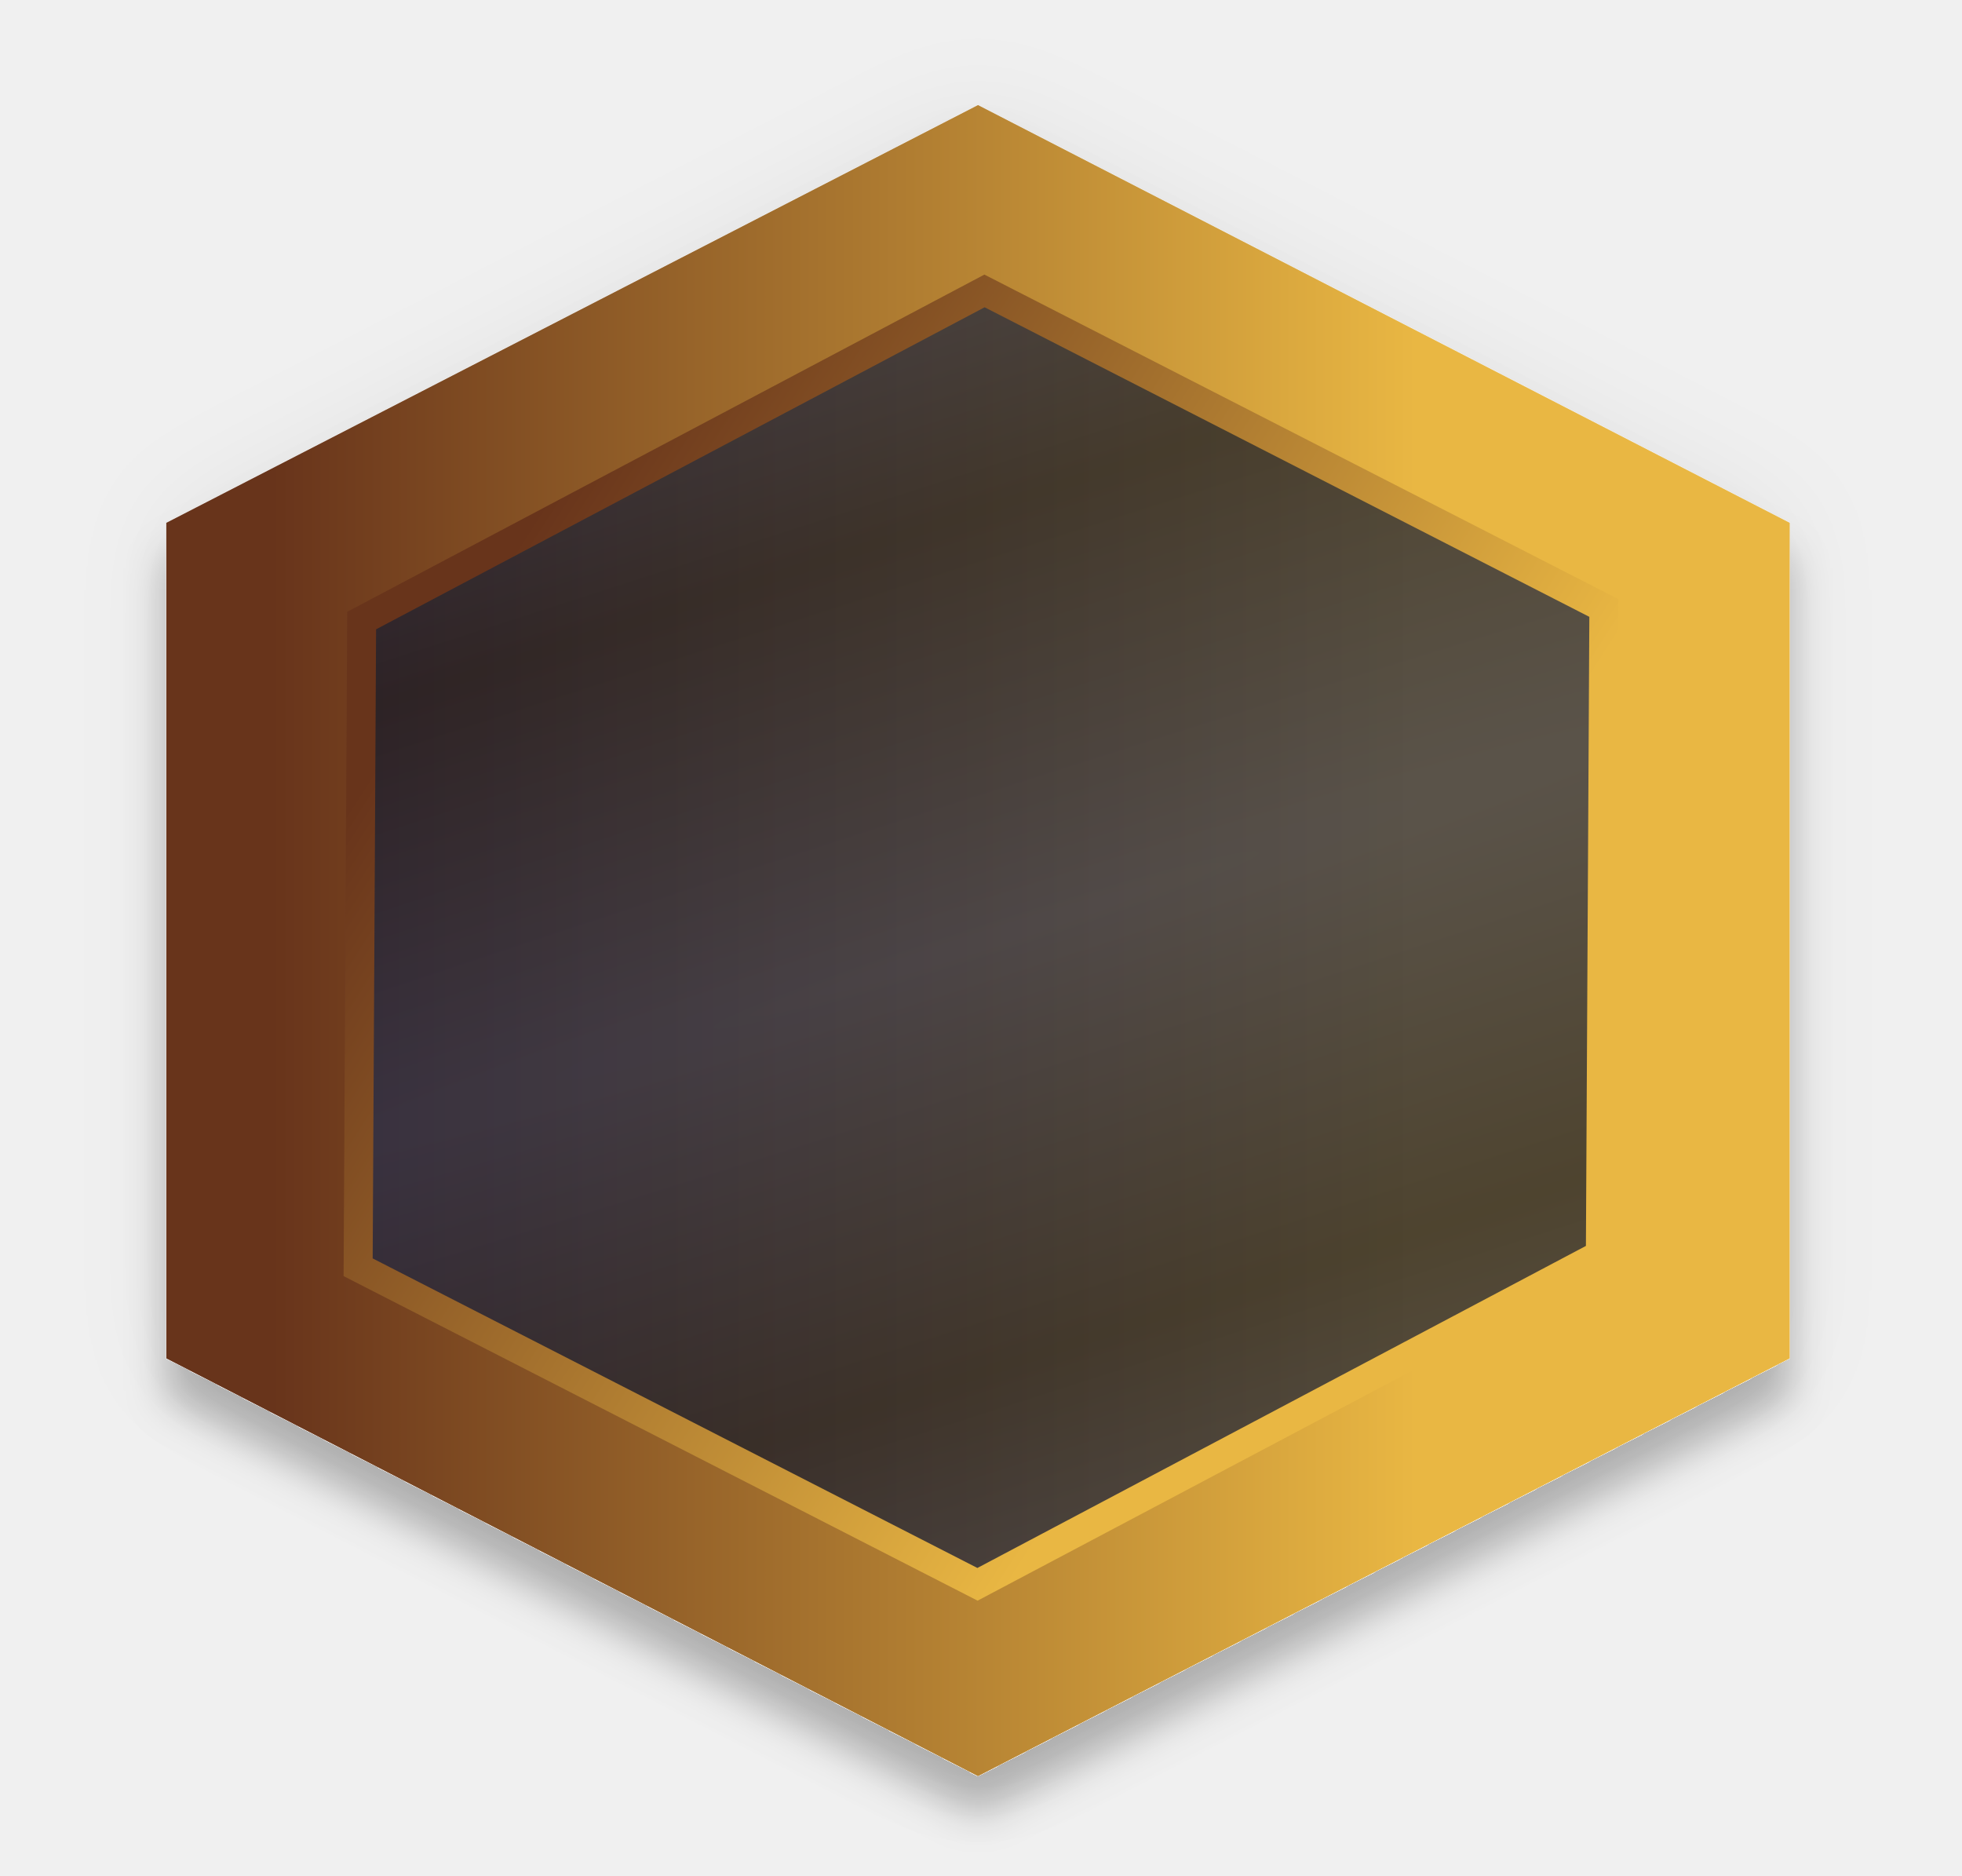
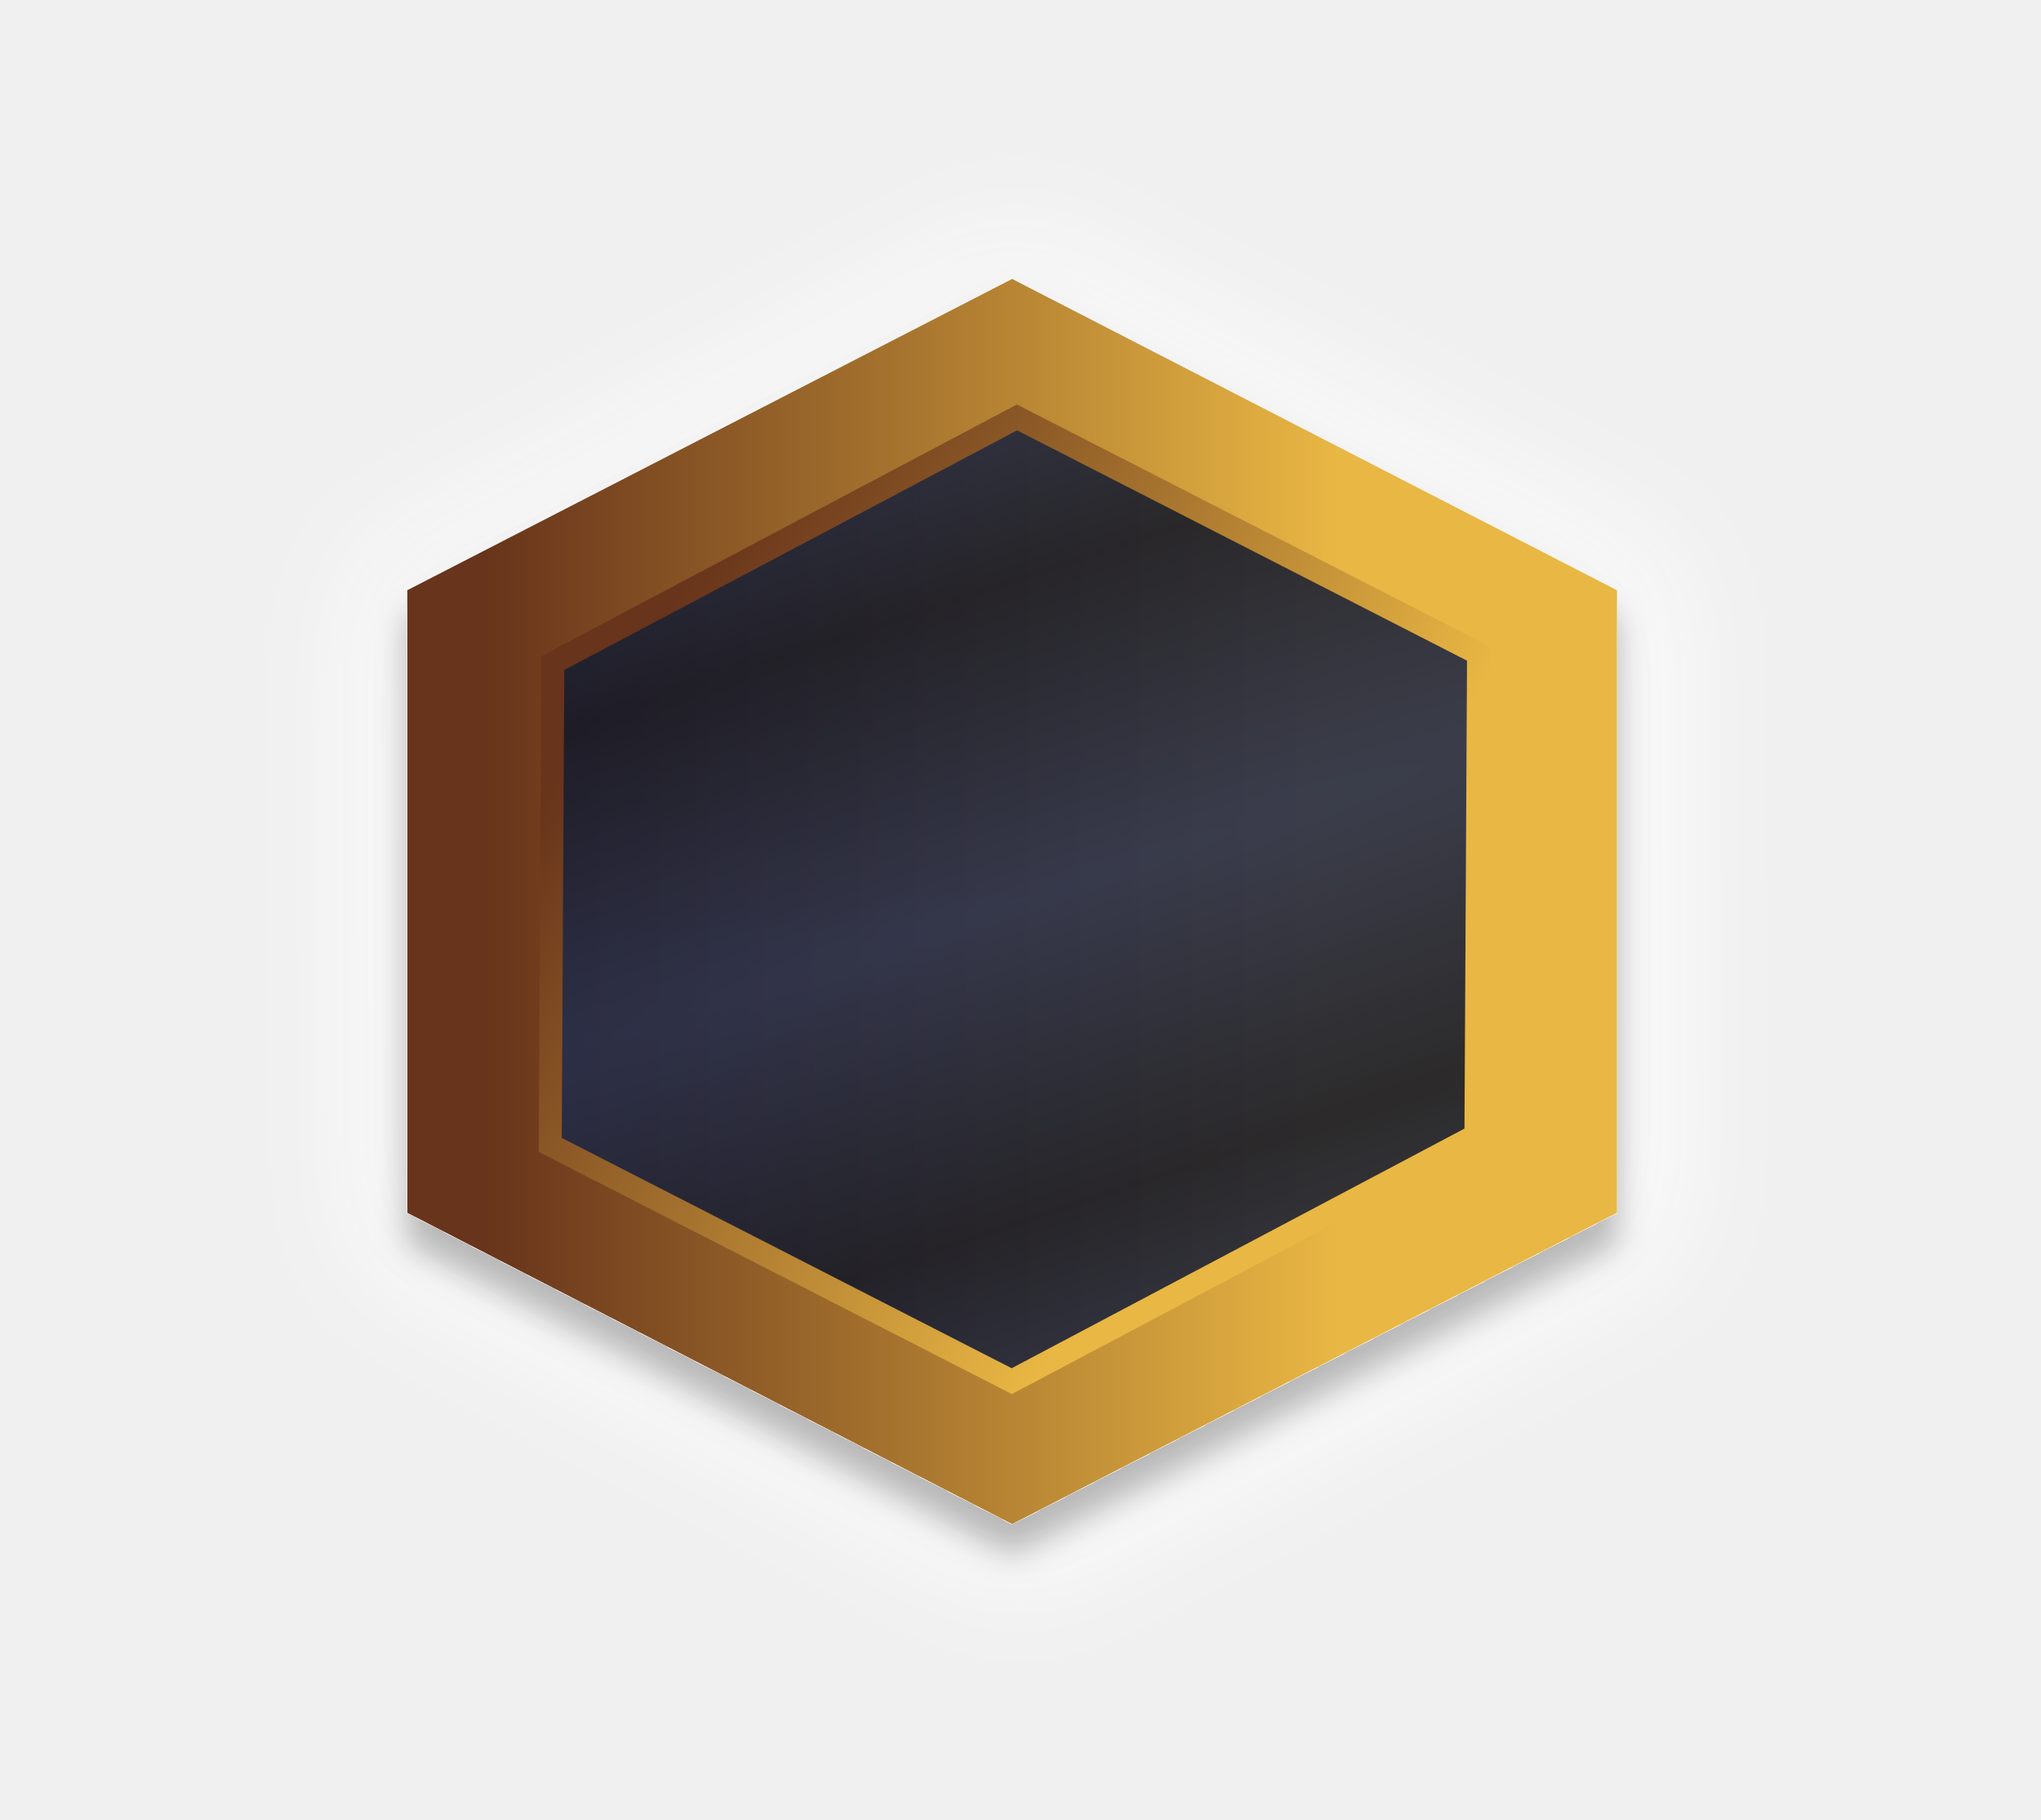
- <svg xmlns="http://www.w3.org/2000/svg" width="203" height="194" viewBox="0 0 203 194" fill="none">
-   <g filter="url(#filter0_dd_821653_529)">
-     <path d="M101.19 183.741L17.205 140.523L17.205 54.086L101.19 10.868L185.175 54.086L185.175 140.523L101.19 183.741Z" fill="url(#paint0_linear_821653_529)" />
+ <svg xmlns="http://www.w3.org/2000/svg" width="267" height="238" viewBox="0 0 267 238" fill="none">
+   <g filter="url(#filter0_f_823128_2120)">
+     <path d="M217.744 162.29L133.381 206.212L48.8 162.922L48.581 75.71L132.945 31.788L217.526 75.078L217.744 162.29Z" fill="white" />
+     <path d="M217.744 162.29L133.381 206.212L48.8 162.922L48.581 75.71L132.945 31.788L217.526 75.078L217.744 162.29Z" stroke="white" stroke-miterlimit="10" />
  </g>
-   <path d="M165.583 129.793L101.137 163.894L37.054 131.095L37.417 64.196L101.863 30.096L165.946 62.895L165.583 129.793Z" fill="url(#paint1_diamond_821653_529)" fill-opacity="0.72" stroke="url(#paint2_linear_821653_529)" stroke-width="3" stroke-miterlimit="10" />
+   <g filter="url(#filter1_dd_823128_2120)">
+     <path d="M132.407 199.355L53.281 158.637L53.281 77.201L132.407 36.483L211.533 77.201L211.533 158.637L132.407 199.355Z" fill="url(#paint0_linear_823128_2120)" />
+   </g>
+   <path d="M193.074 148.528L132.357 180.656L71.982 149.755L72.324 86.726L133.041 54.599L193.417 85.5L193.074 148.528Z" fill="url(#paint1_diamond_823128_2120)" fill-opacity="0.88" stroke="url(#paint2_linear_823128_2120)" stroke-width="3" stroke-miterlimit="10" />
  <defs>
-     <filter id="filter0_dd_821653_529" x="7.205" y="0.868" width="187.97" height="192.873" filterUnits="userSpaceOnUse" color-interpolation-filters="sRGB">
+     <filter id="filter0_f_823128_2120" x="33.06" y="16.239" width="200.205" height="205.521" filterUnits="userSpaceOnUse" color-interpolation-filters="sRGB">
+       <feFlood flood-opacity="0" result="BackgroundImageFix" />
+       <feBlend mode="normal" in="SourceGraphic" in2="BackgroundImageFix" result="shape" />
+       <feGaussianBlur stdDeviation="7.5" result="effect1_foregroundBlur_823128_2120" />
+     </filter>
+     <filter id="filter1_dd_823128_2120" x="43.281" y="26.483" width="178.252" height="182.872" filterUnits="userSpaceOnUse" color-interpolation-filters="sRGB">
      <feFlood flood-opacity="0" result="BackgroundImageFix" />
      <feColorMatrix in="SourceAlpha" type="matrix" values="0 0 0 0 0 0 0 0 0 0 0 0 0 0 0 0 0 0 127 0" result="hardAlpha" />
      <feOffset />
      <feGaussianBlur stdDeviation="5" />
      <feComposite in2="hardAlpha" operator="out" />
      <feColorMatrix type="matrix" values="0 0 0 0 0 0 0 0 0 0 0 0 0 0 0 0 0 0 0.05 0" />
-       <feBlend mode="normal" in2="BackgroundImageFix" result="effect1_dropShadow_821653_529" />
+       <feBlend mode="normal" in2="BackgroundImageFix" result="effect1_dropShadow_823128_2120" />
      <feColorMatrix in="SourceAlpha" type="matrix" values="0 0 0 0 0 0 0 0 0 0 0 0 0 0 0 0 0 0 127 0" result="hardAlpha" />
      <feOffset dy="4" />
      <feGaussianBlur stdDeviation="2" />
      <feComposite in2="hardAlpha" operator="out" />
      <feColorMatrix type="matrix" values="0 0 0 0 0 0 0 0 0 0 0 0 0 0 0 0 0 0 0.25 0" />
-       <feBlend mode="normal" in2="effect1_dropShadow_821653_529" result="effect2_dropShadow_821653_529" />
-       <feBlend mode="normal" in="SourceGraphic" in2="effect2_dropShadow_821653_529" result="shape" />
+       <feBlend mode="normal" in2="effect1_dropShadow_823128_2120" result="effect2_dropShadow_823128_2120" />
+       <feBlend mode="normal" in="SourceGraphic" in2="effect2_dropShadow_823128_2120" result="shape" />
    </filter>
-     <linearGradient id="paint0_linear_821653_529" x1="17.217" y1="97.305" x2="185.175" y2="97.305" gradientUnits="userSpaceOnUse">
+     <linearGradient id="paint0_linear_823128_2120" x1="53.292" y1="117.919" x2="211.533" y2="117.919" gradientUnits="userSpaceOnUse">
      <stop offset="0.065" stop-color="#68341B" />
+       <stop offset="0.29" stop-color="#915E28" />
      <stop offset="0.77" stop-color="#E9B743" />
      <stop offset="0.98" stop-color="#E9B743" />
    </linearGradient>
-     <radialGradient id="paint1_diamond_821653_529" cx="0" cy="0" r="1" gradientUnits="userSpaceOnUse" gradientTransform="translate(102.001 97.2514) rotate(-108.087) scale(90.4121 1486.43)">
+     <radialGradient id="paint1_diamond_823128_2120" cx="0" cy="0" r="1" gradientUnits="userSpaceOnUse" gradientTransform="translate(133.171 117.869) rotate(-108.087) scale(85.1815 1400.43)">
      <stop stop-color="#242E4E" />
      <stop offset="0.47" stop-color="#121727" />
      <stop offset="0.765" stop-color="#202946" />
    </radialGradient>
-     <linearGradient id="paint2_linear_821653_529" x1="37.427" y1="64.201" x2="158.018" y2="141.582" gradientUnits="userSpaceOnUse">
+     <linearGradient id="paint2_linear_823128_2120" x1="72.333" y1="86.731" x2="185.948" y2="159.635" gradientUnits="userSpaceOnUse">
      <stop offset="0.065" stop-color="#68341B" />
+       <stop offset="0.29" stop-color="#915E28" />
      <stop offset="0.77" stop-color="#E9B743" />
      <stop offset="0.98" stop-color="#E9B743" />
    </linearGradient>
  </defs>
</svg>
